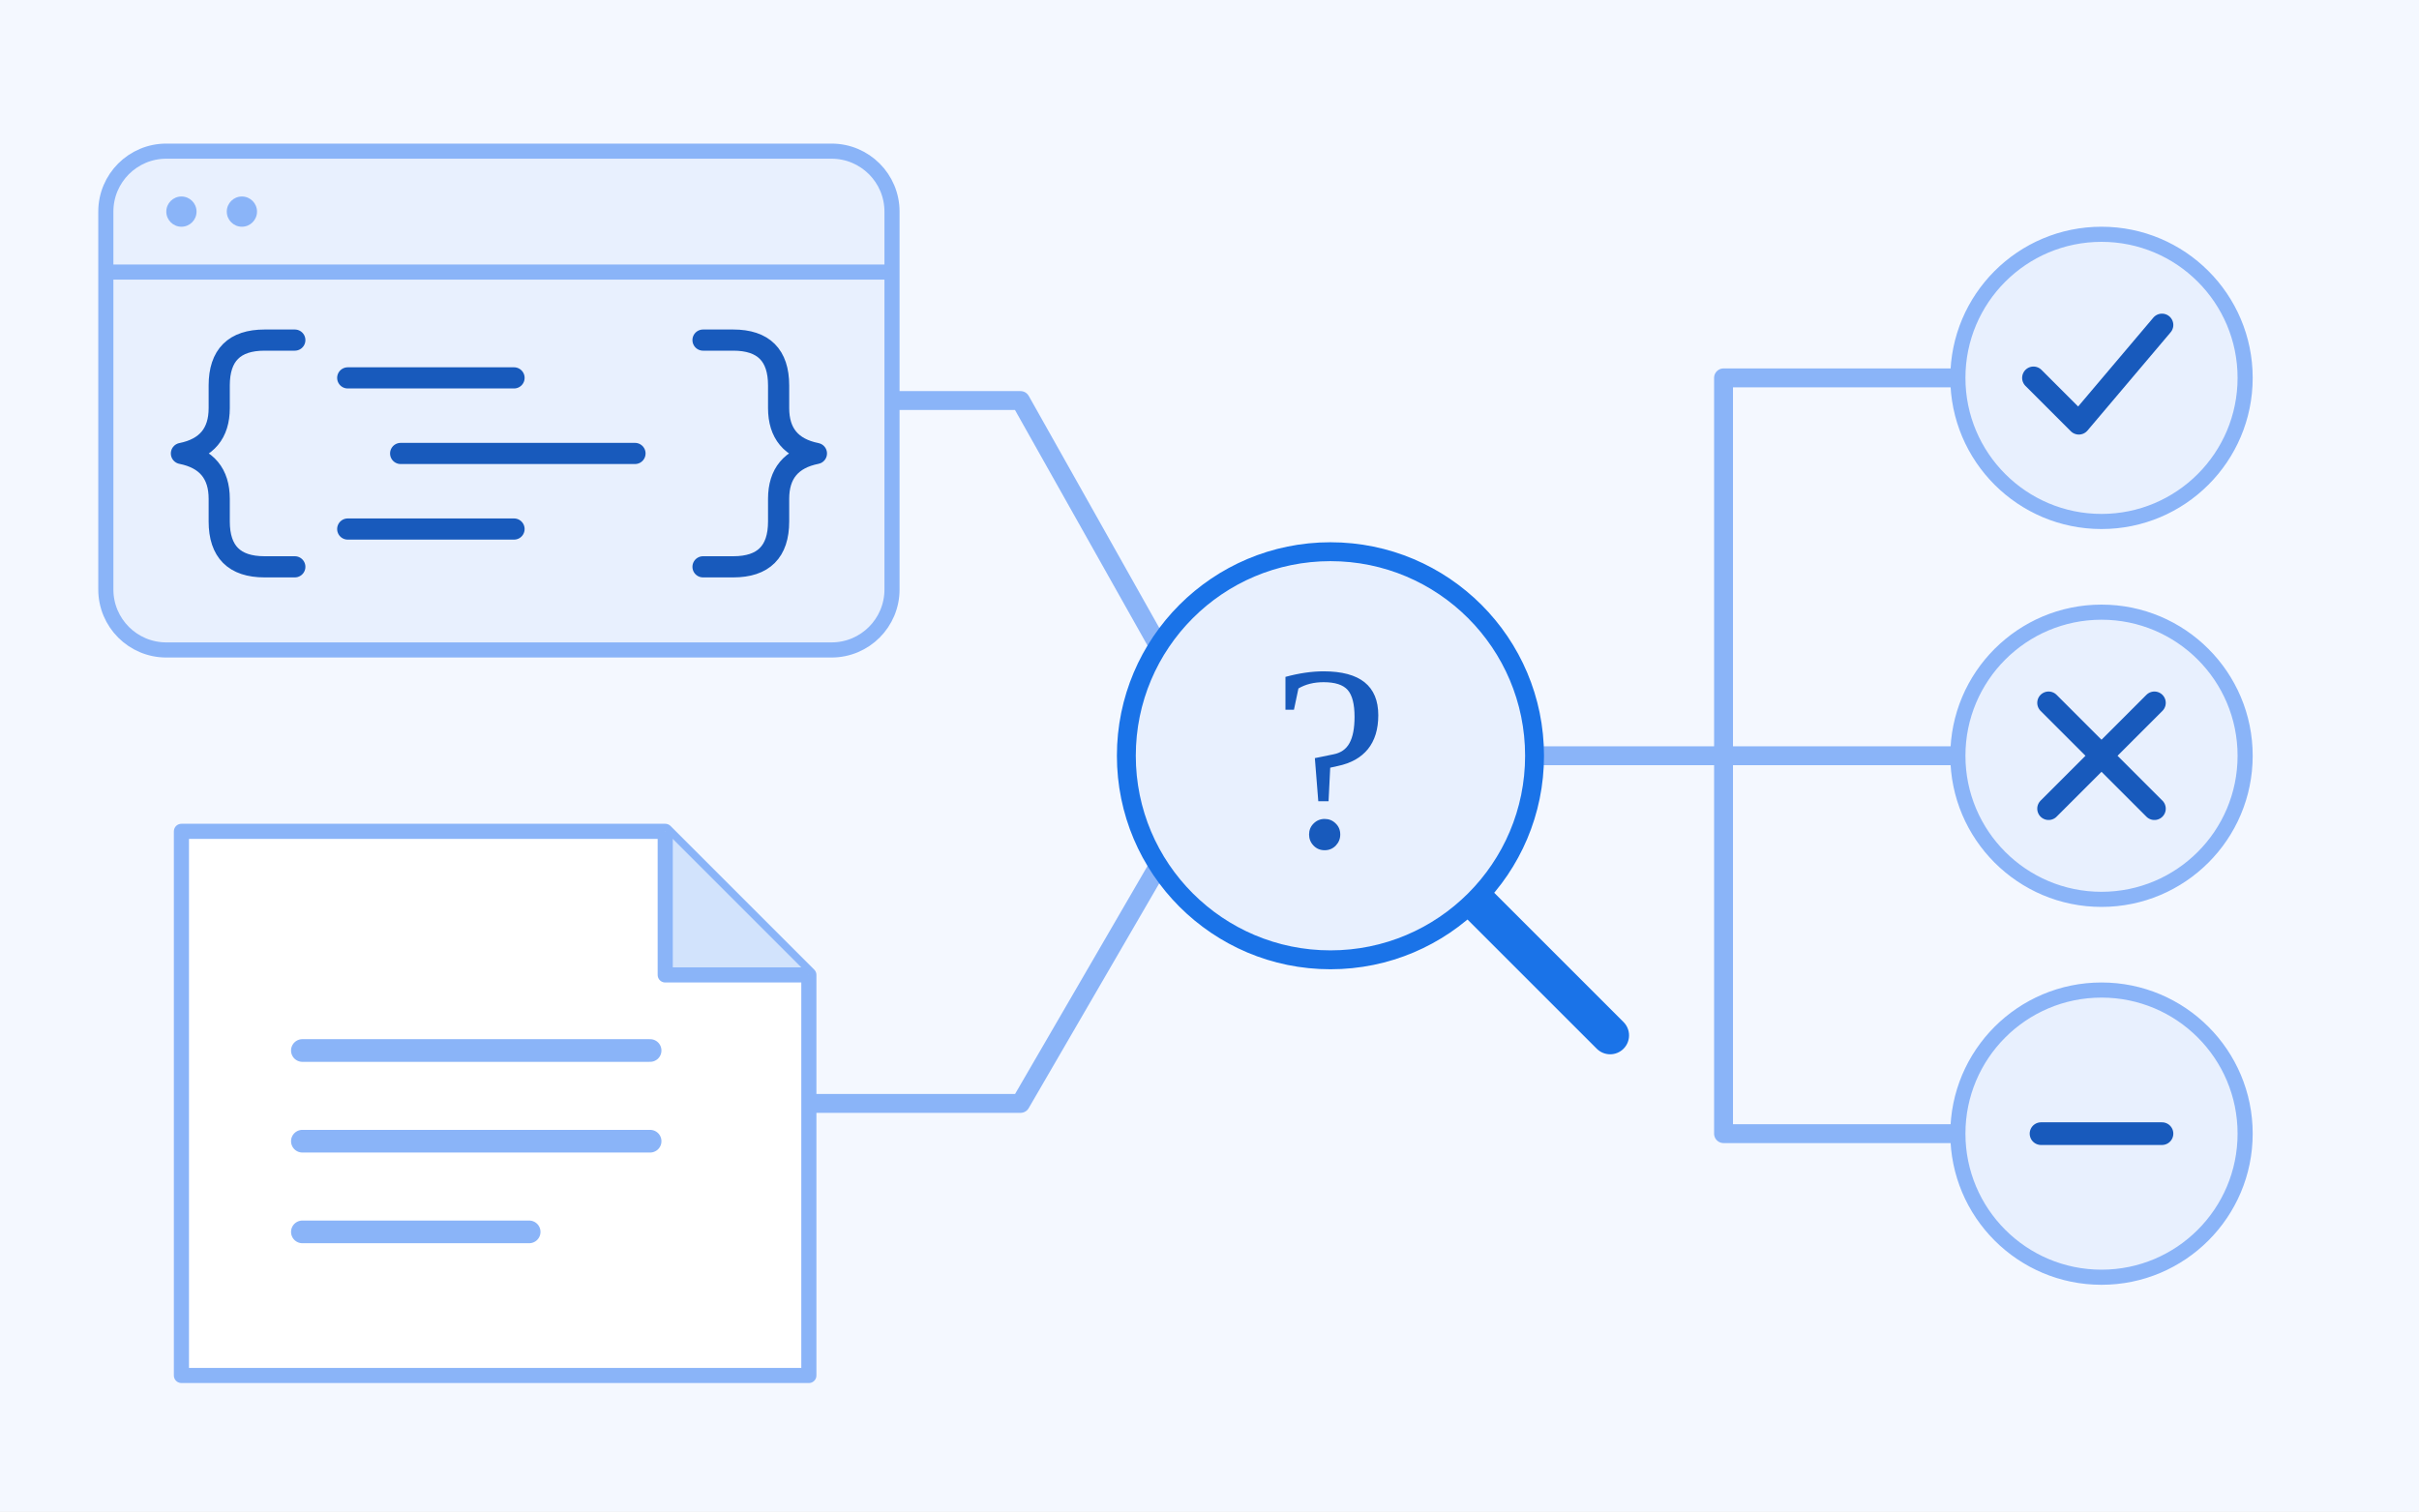
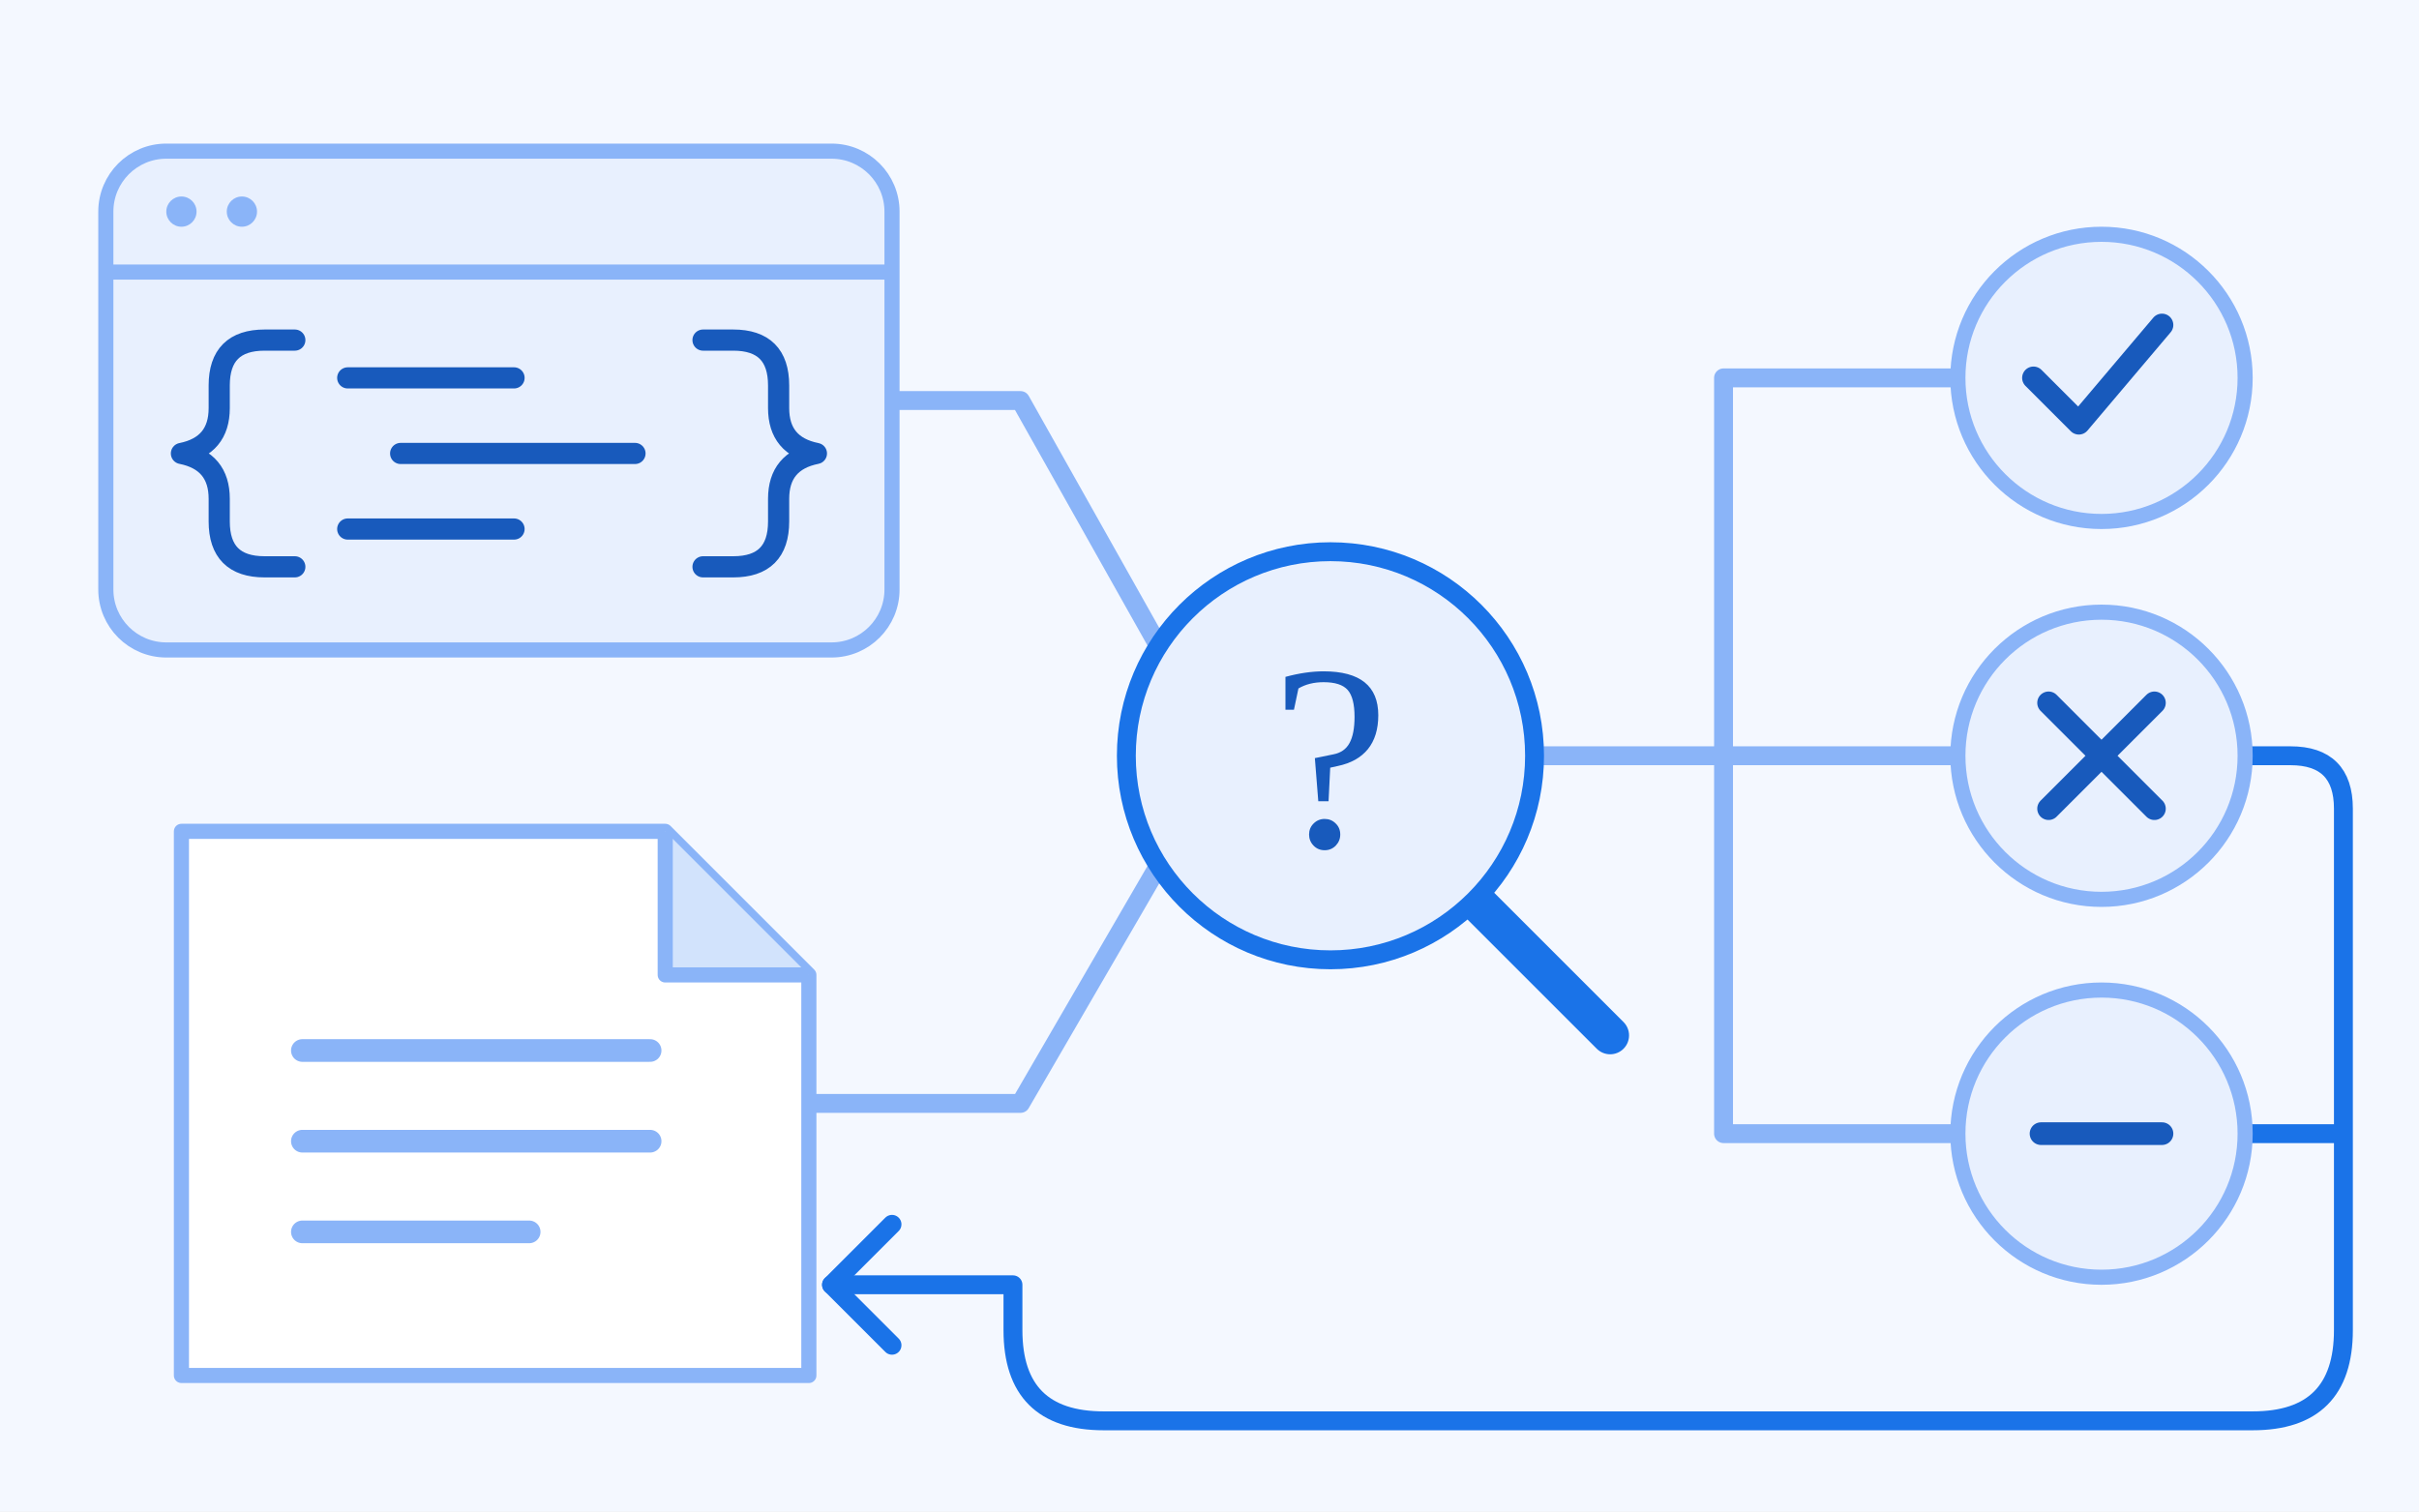
<svg xmlns="http://www.w3.org/2000/svg" viewBox="0 0 320 200">
  <rect width="320" height="200" fill="#f4f8ff" />
  <g fill="none" stroke="#8ab4f8" stroke-width="2.5" stroke-linecap="round" stroke-linejoin="round">
    <path d="M118 53h17l18 32M107 146h28l18-31" />
    <path d="M203 100h25V50h31M228 100h31M228 100v50h31" />
+   </g>
+   <g fill="none" stroke="#1a73e8" stroke-width="2.5" stroke-linecap="round" stroke-linejoin="round">
+     <path d="M297 100h6q7 0 7 7v69q0 12-12 12H146q-12 0-12-12v-6h-24M297 150h13" />
+     <path d="m118 162-8 8 8 8" />
  </g>
  <rect x="14" y="20" width="104" height="66" rx="8" fill="#e8f0fe" stroke="#8ab4f8" stroke-width="2" />
  <path d="M14 36h104" fill="none" stroke="#8ab4f8" stroke-width="2" />
  <g fill="#8ab4f8">
    <circle cx="24" cy="28" r="2" />
    <circle cx="32" cy="28" r="2" />
  </g>
  <g fill="none" stroke="#185abc" stroke-width="2.8" stroke-linecap="round" stroke-linejoin="round">
    <path d="M39 45h-4q-6 0-6 6v3q0 5-5 6 5 1 5 6v3q0 6 6 6h4" />
    <path d="M93 45h4q6 0 6 6v3q0 5 5 6-5 1-5 6v3q0 6-6 6h-4" />
    <path d="M46 50h22m-15 10h31m-38 10h22" />
  </g>
  <path d="M24 110h64l19 19v53H24z" fill="#fff" stroke="#8ab4f8" stroke-width="2" stroke-linejoin="round" />
  <path d="M88 110v19h19" fill="#d2e3fc" stroke="#8ab4f8" stroke-width="2" stroke-linejoin="round" />
  <path d="M40 139h46m-46 12h46m-46 12h30" fill="none" stroke="#8ab4f8" stroke-width="3" stroke-linecap="round" />
  <path d="m195 119 18 18" fill="none" stroke="#1a73e8" stroke-width="5" stroke-linecap="round" />
  <circle cx="176" cy="100" r="27" fill="#e8f0fe" stroke="#1a73e8" stroke-width="2.5" />
  <text x="176" y="112" fill="#185abc" font-family="Georgia, 'Times New Roman', serif" font-size="35" text-anchor="middle">?</text>
  <g fill="#e8f0fe" stroke="#8ab4f8" stroke-width="2">
    <circle cx="278" cy="50" r="19" />
    <circle cx="278" cy="100" r="19" />
    <circle cx="278" cy="150" r="19" />
  </g>
  <g fill="none" stroke="#185abc" stroke-width="3" stroke-linecap="round" stroke-linejoin="round">
    <path d="m269 50 6 6 11-13" />
    <path d="m271 93 14 14m0-14-14 14" />
    <path d="M270 150h16" />
  </g>
</svg>
